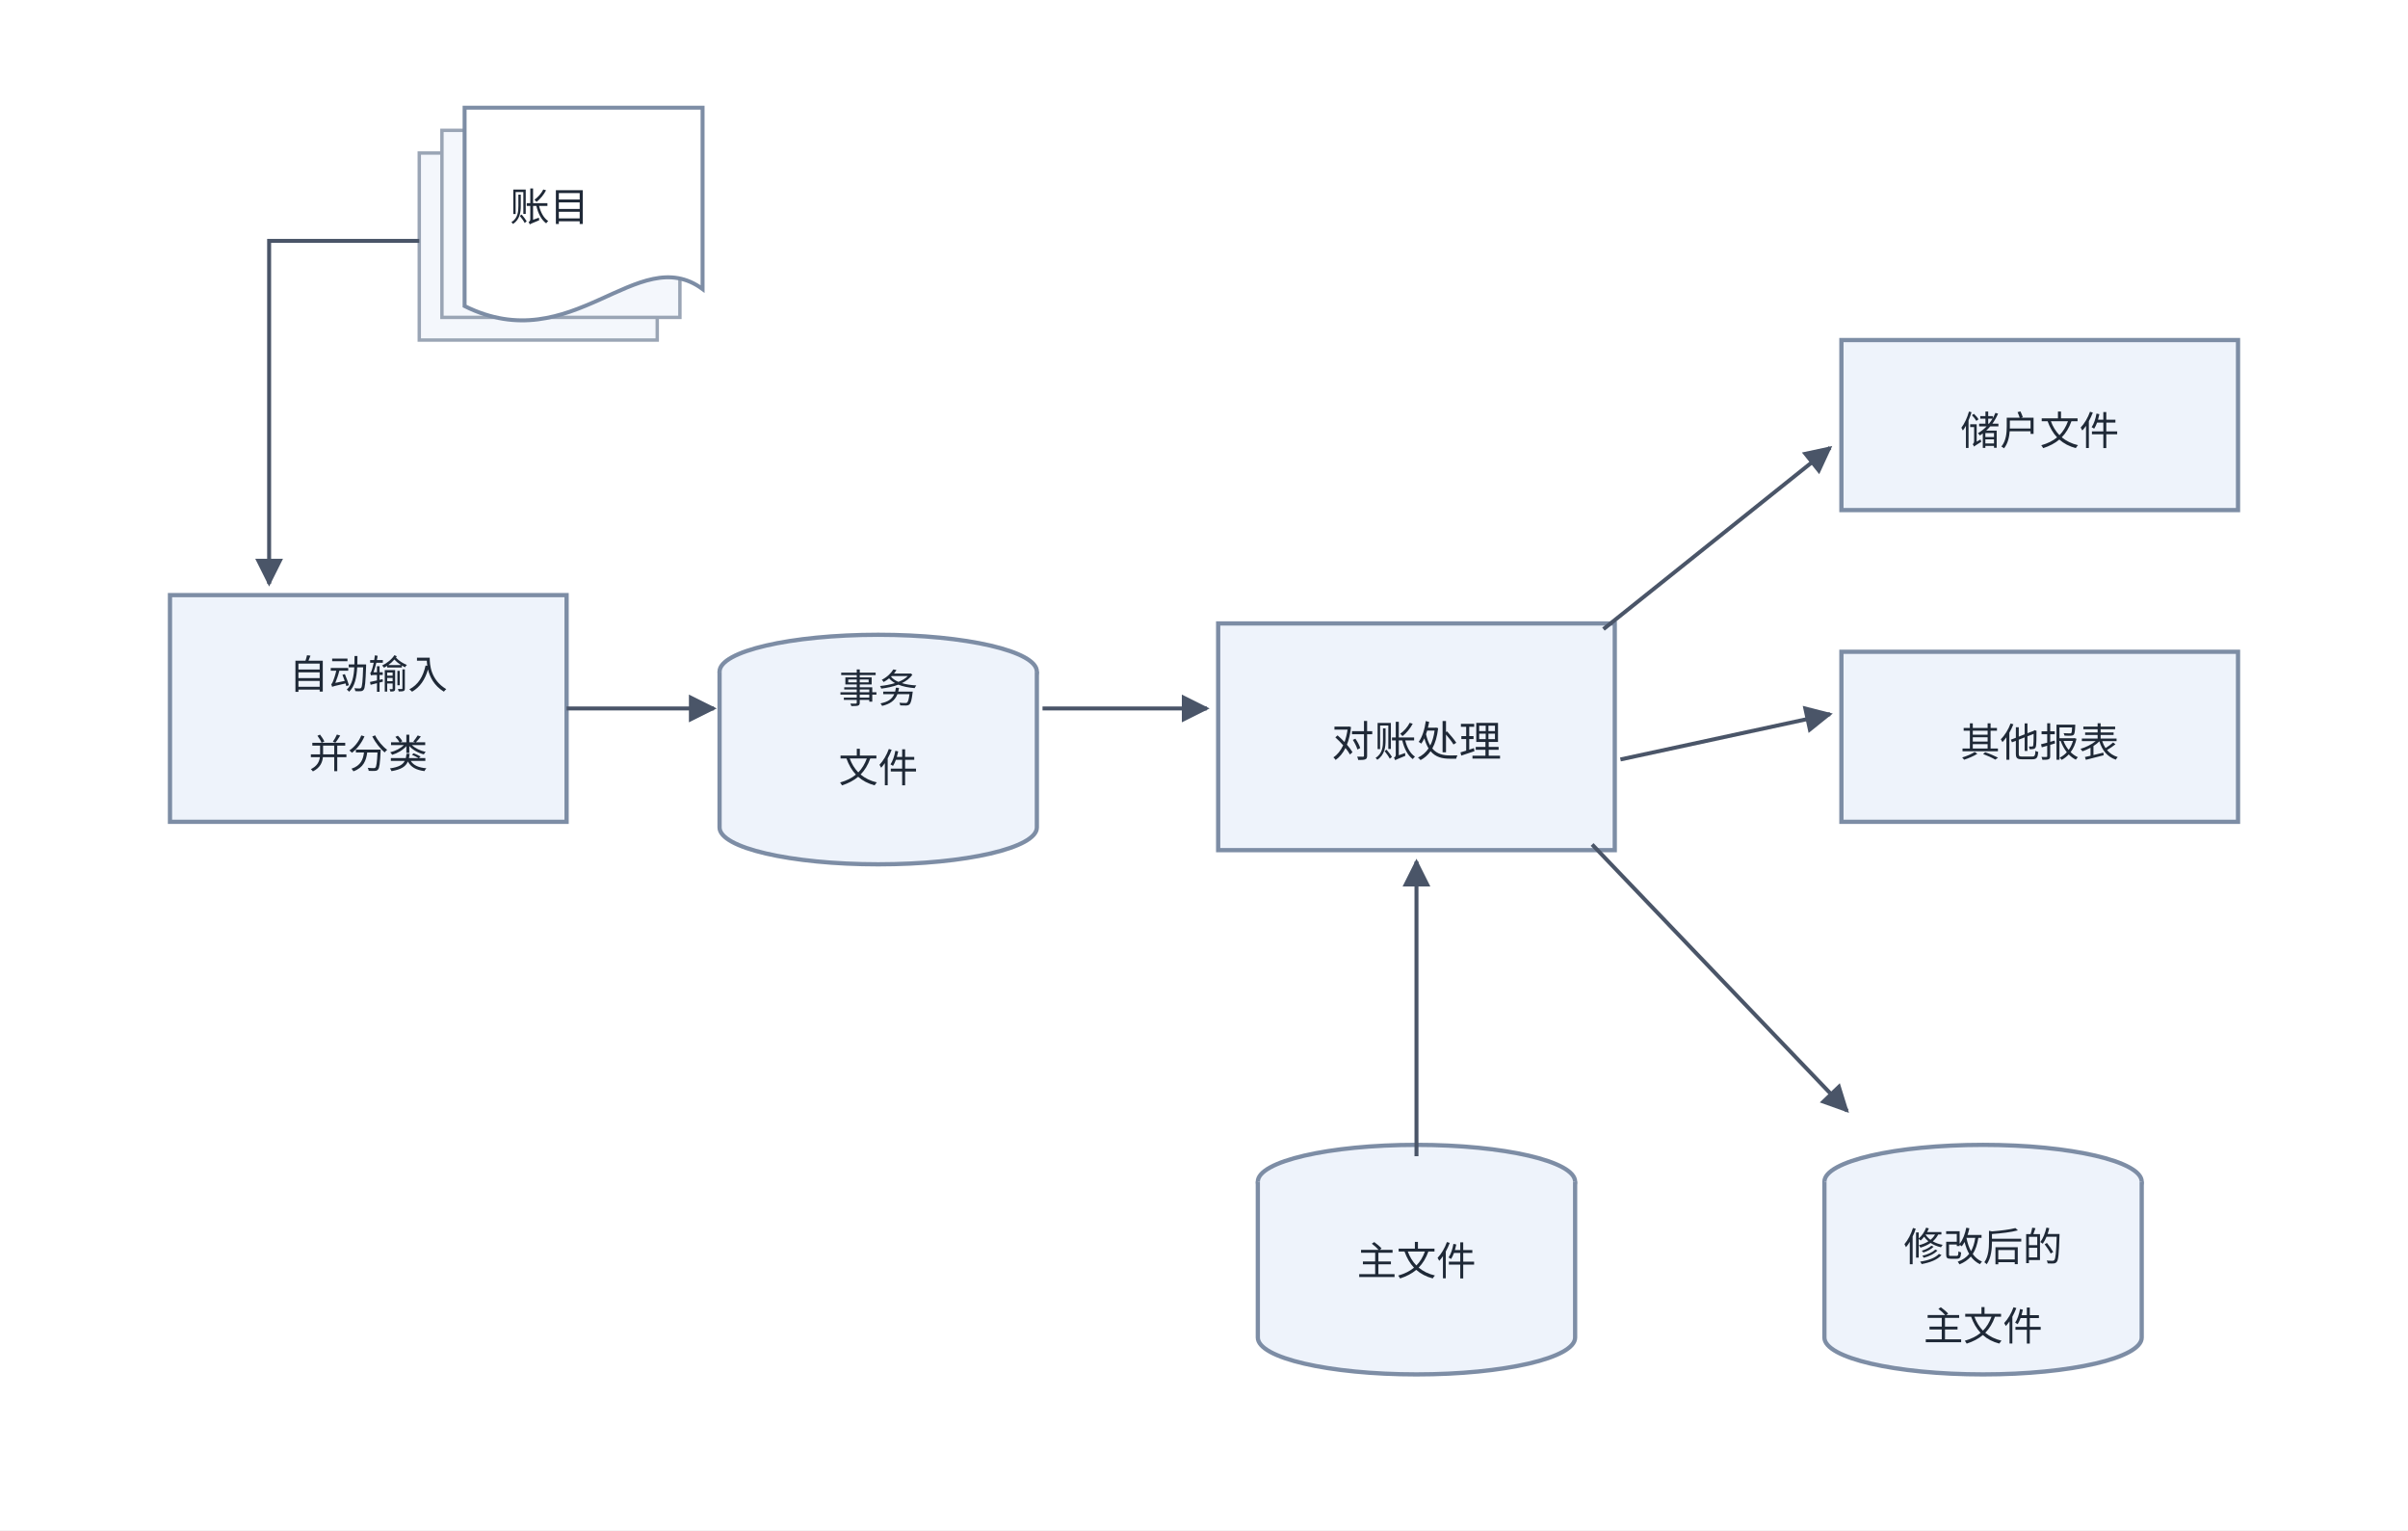
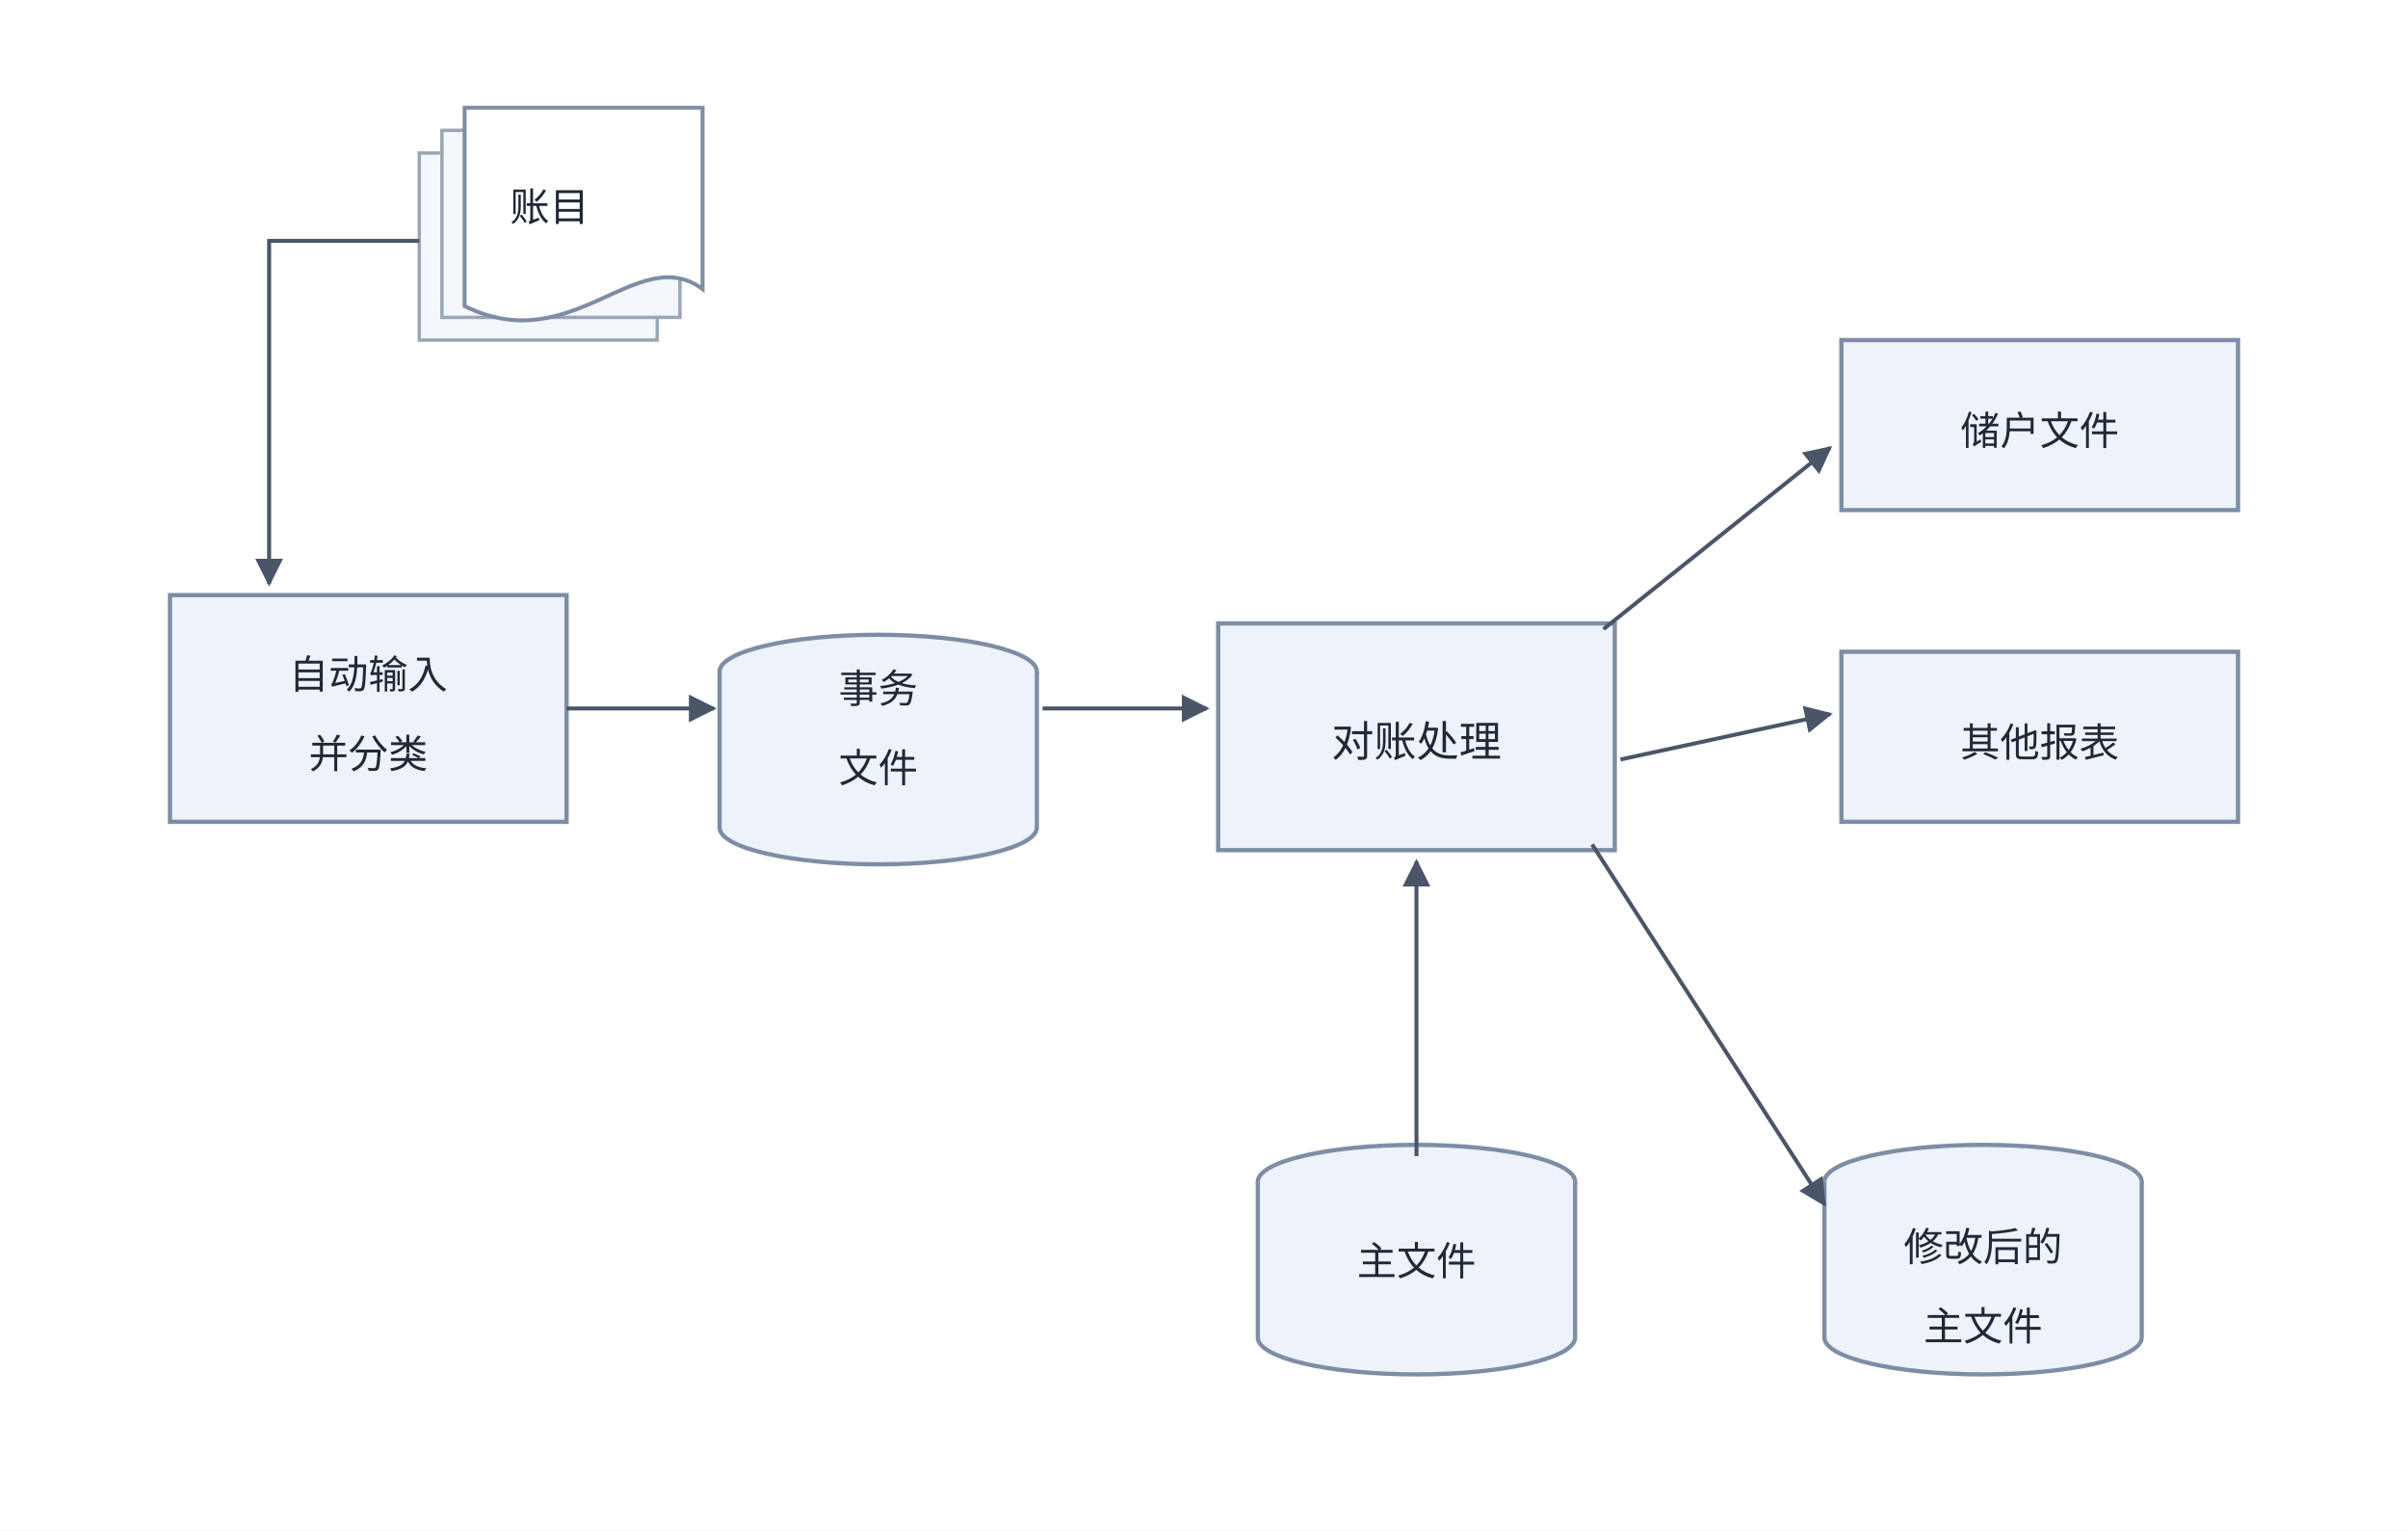
<svg xmlns="http://www.w3.org/2000/svg" width="850" height="540" viewBox="0 0 850 540" font-family="sans-serif">
  <rect width="850" height="540" fill="#ffffff" />
  <defs>
    <marker id="arr" viewBox="0 0 10 10" refX="9" refY="5" markerWidth="7" markerHeight="7" orient="auto">
      <path d="M 0 0 L 10 5 L 0 10 Z" fill="#4a5568" />
    </marker>
    <g id="doc">
      <rect x="-42" y="-34" width="84" height="66" fill="#f4f7fc" stroke="#9aa5b5" stroke-width="1.2" />
      <rect x="-34" y="-42" width="84" height="66" fill="#f4f7fc" stroke="#9aa5b5" stroke-width="1.2" />
      <path d="M-26 -50 H58 V14 C35 -3 12 39 -26 20 Z" fill="#ffffff" stroke="#7d8da5" stroke-width="1.4" />
    </g>
    <g id="cyl">
      <ellipse cx="0" cy="7" rx="56" ry="13" fill="#eef3fb" stroke="#7d8da5" stroke-width="1.5" />
      <path d="M-56 7 V62 A56 13 0 0 0 56 62 V7" fill="#eef3fb" stroke="#7d8da5" stroke-width="1.5" />
    </g>
  </defs>
  <use href="#doc" x="190" y="88" />
  <text x="194" y="78" text-anchor="middle" font-size="14" fill="#1f2937">账目</text>
  <rect x="60" y="210" width="140" height="80" fill="#eef3fb" stroke="#7d8da5" stroke-width="1.5" />
  <text x="130" y="243" text-anchor="middle" font-size="14" fill="#1f2937">自动输入</text>
  <text x="130" y="271" text-anchor="middle" font-size="14" fill="#1f2937">并分类</text>
  <use href="#cyl" x="310" y="230" />
  <text x="310" y="248" text-anchor="middle" font-size="14" fill="#1f2937">事务</text>
  <text x="310" y="276" text-anchor="middle" font-size="14" fill="#1f2937">文件</text>
  <rect x="430" y="220" width="140" height="80" fill="#eef3fb" stroke="#7d8da5" stroke-width="1.5" />
  <text x="500" y="267" text-anchor="middle" font-size="15" fill="#1f2937">对账处理</text>
  <rect x="650" y="120" width="140" height="60" fill="#eef3fb" stroke="#7d8da5" stroke-width="1.5" />
  <text x="720" y="157" text-anchor="middle" font-size="14" fill="#1f2937">储户文件</text>
  <rect x="650" y="230" width="140" height="60" fill="#eef3fb" stroke="#7d8da5" stroke-width="1.5" />
  <text x="720" y="267" text-anchor="middle" font-size="14" fill="#1f2937">其他报表</text>
  <use href="#cyl" x="500" y="410" />
  <text x="500" y="450" text-anchor="middle" font-size="14" fill="#1f2937">主文件</text>
  <use href="#cyl" x="700" y="410" />
  <text x="700" y="445" text-anchor="middle" font-size="14" fill="#1f2937">修改后的</text>
  <text x="700" y="473" text-anchor="middle" font-size="14" fill="#1f2937">主文件</text>
  <g stroke="#4a5568" stroke-width="1.4" fill="none">
    <path d="M148 85 H95 V206" marker-end="url(#arr)" />
    <line x1="200" y1="250" x2="252" y2="250" marker-end="url(#arr)" />
    <line x1="368" y1="250" x2="426" y2="250" marker-end="url(#arr)" />
    <line x1="566" y1="222" x2="646" y2="158" marker-end="url(#arr)" />
    <line x1="572" y1="268" x2="646" y2="252" marker-end="url(#arr)" />
    <line x1="500" y1="408" x2="500" y2="304" marker-end="url(#arr)" />
-     <line x1="562" y1="298" x2="652" y2="392" marker-end="url(#arr)" />
+     <line x1="562" y1="298" x2="644" y2="425" marker-end="url(#arr)" />
  </g>
</svg>
